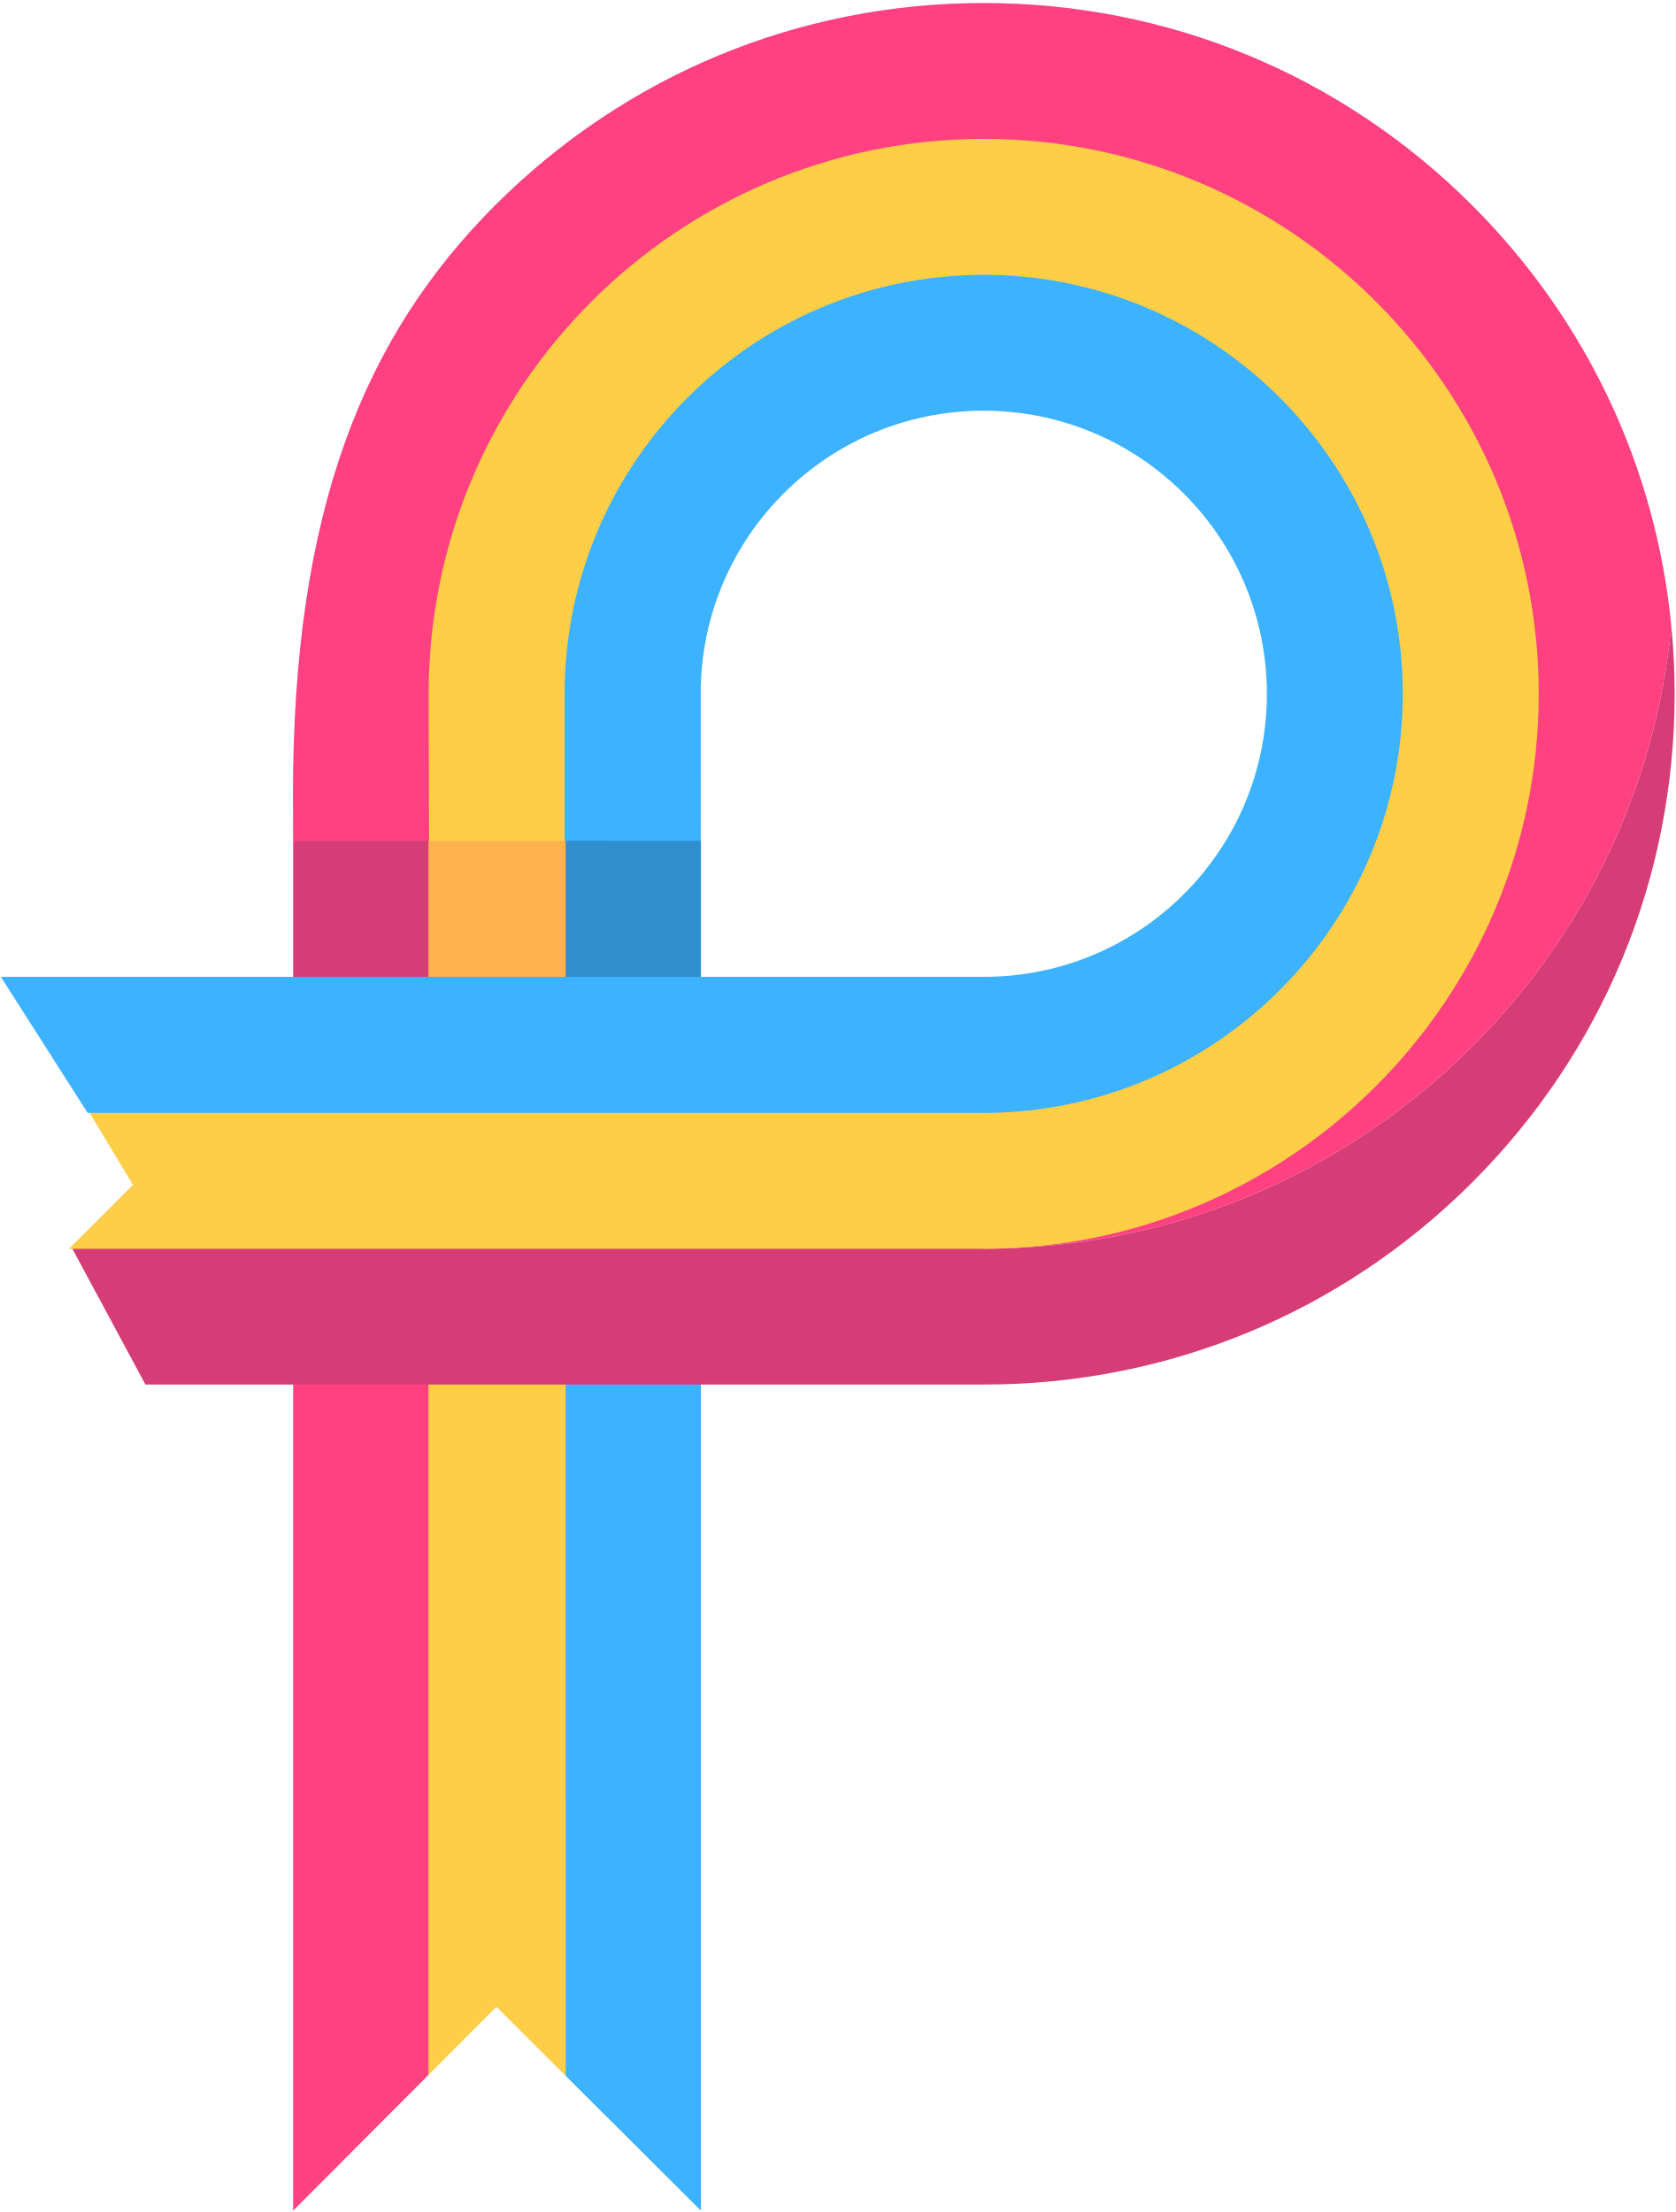
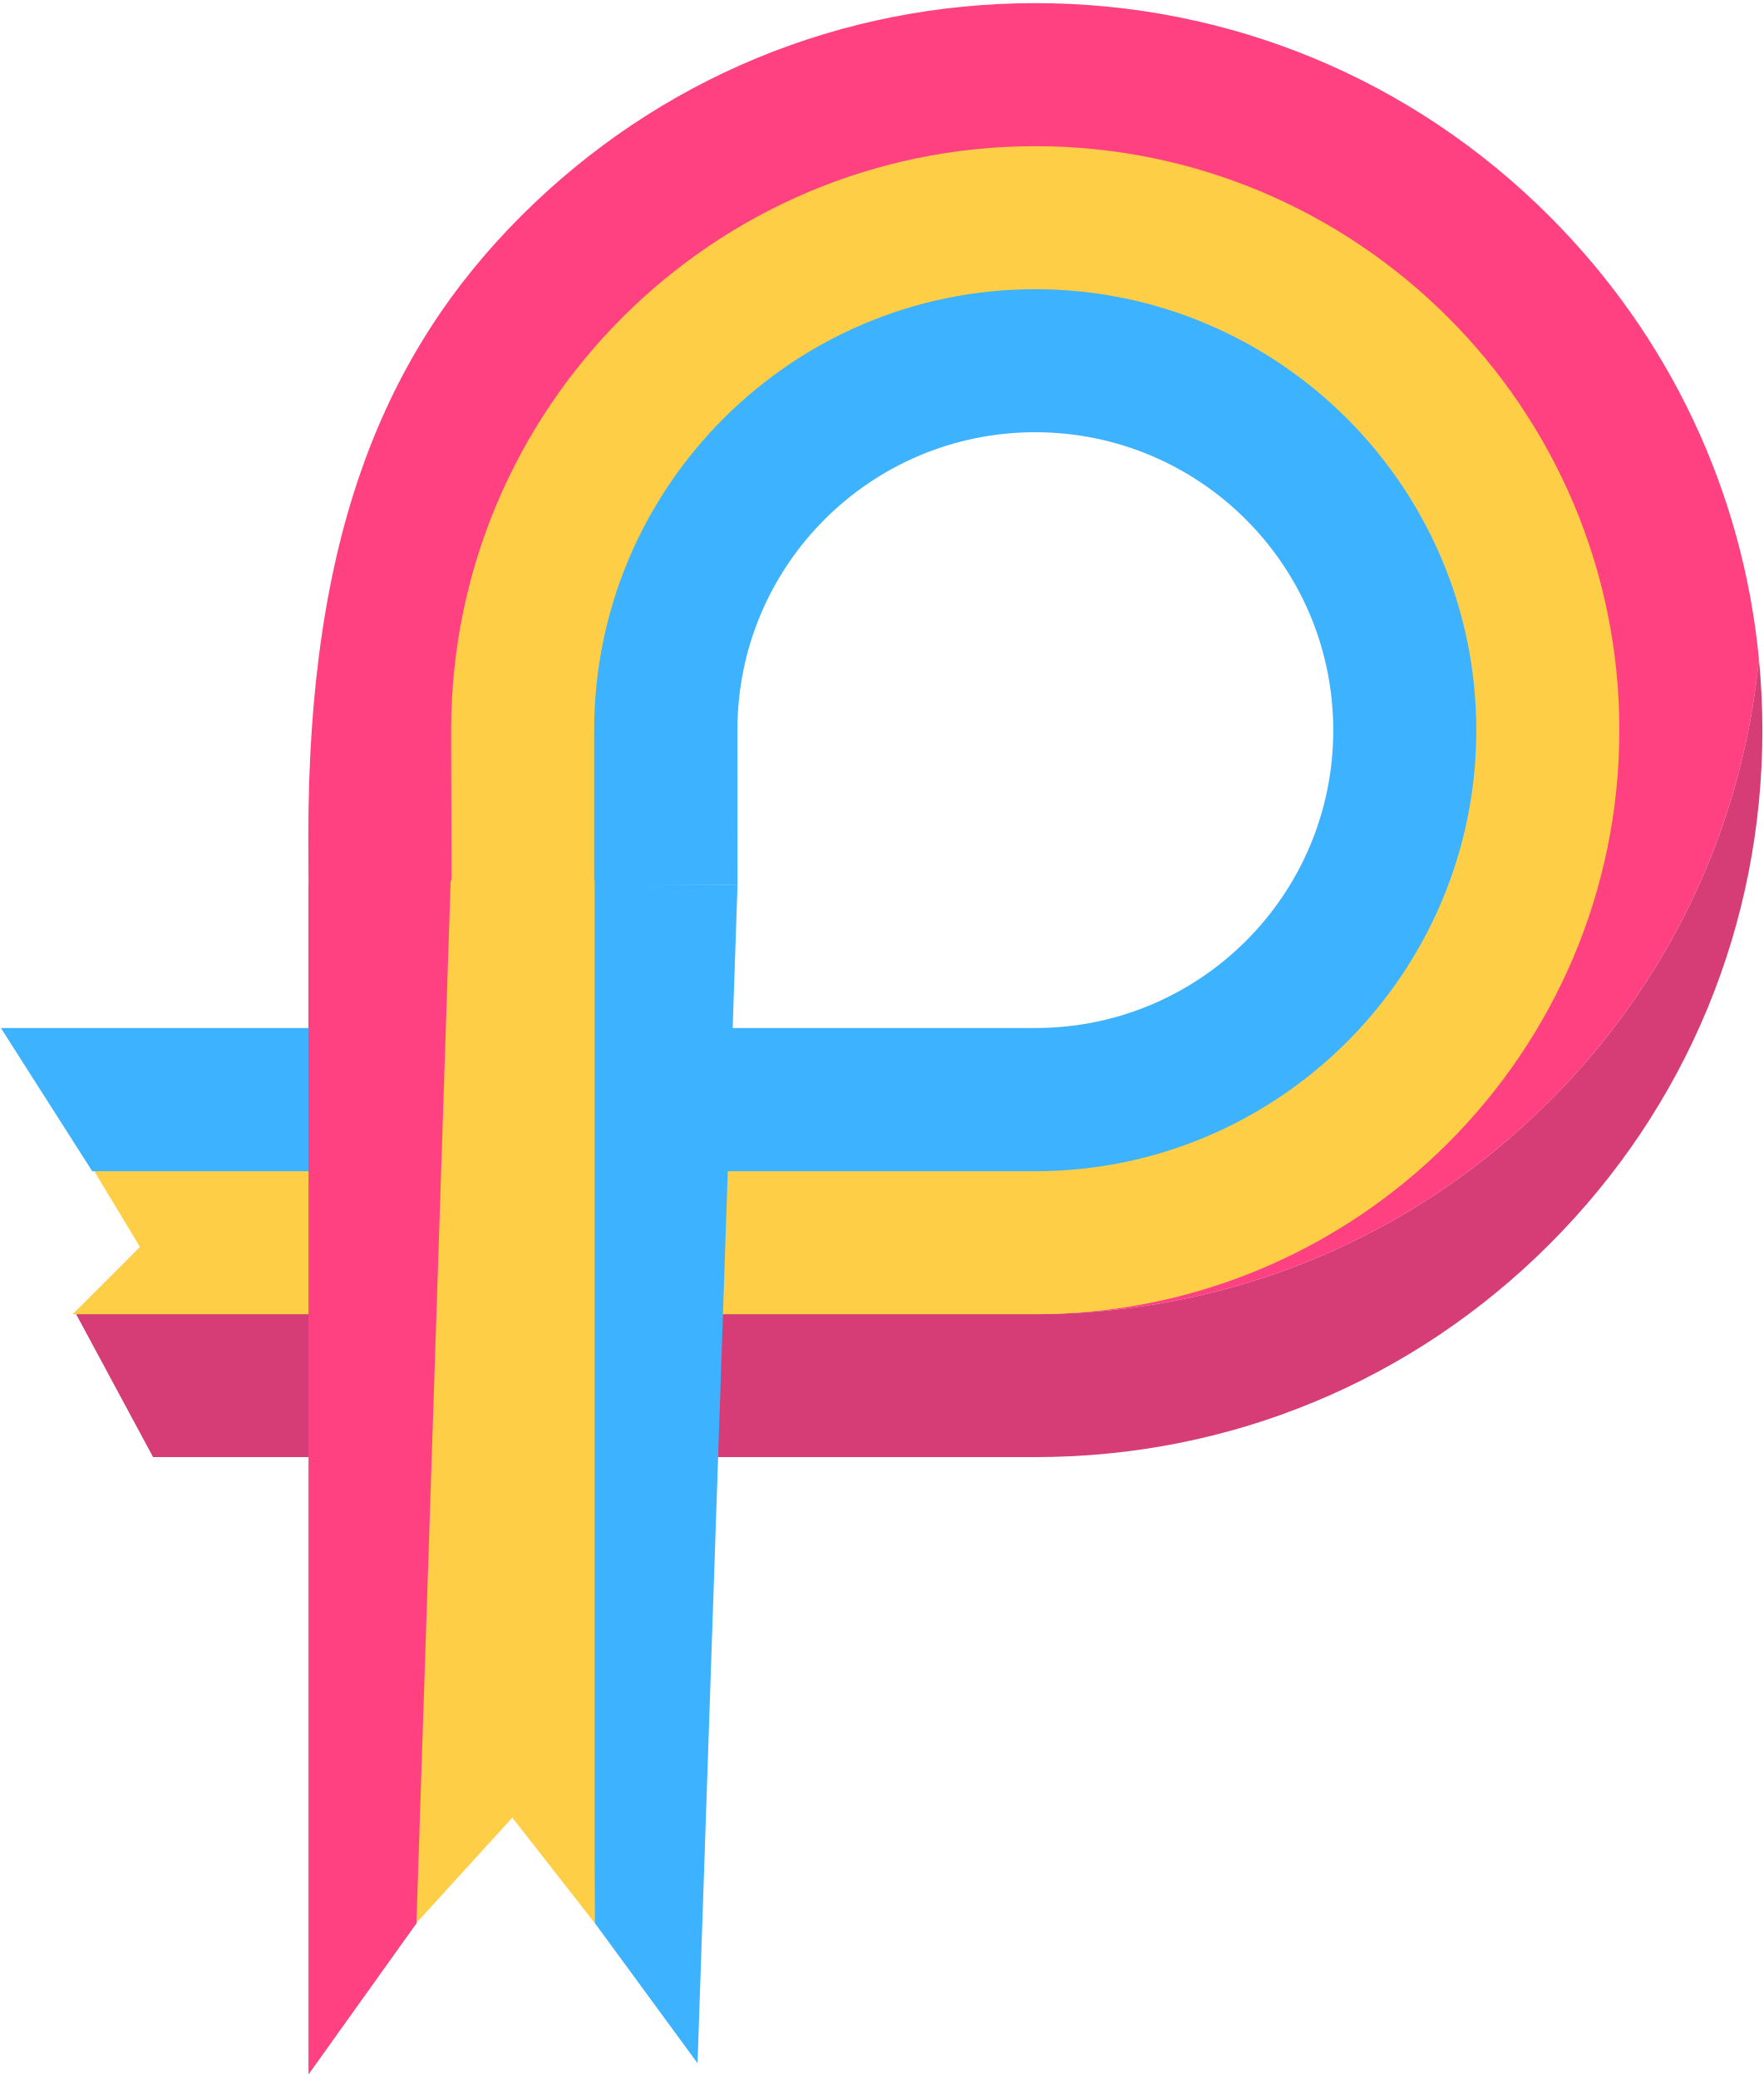
- <svg xmlns="http://www.w3.org/2000/svg" width="381px" height="503px" viewBox="0 0 381 503" version="1.1">
+ <svg xmlns="http://www.w3.org/2000/svg" width="381px" height="449px" viewBox="0 0 381 449" version="1.1">
  <g id="Page-1" stroke="none" stroke-width="1" fill="none" fill-rule="evenodd">
-     <g id="ribbon" transform="translate(168.2293, 242.2293) rotate(45) translate(-168.2293, -242.2293) translate(-10.27073, -13.77073)">
-       <polygon id="Path" fill="#D63D76" points="168.829 324.62 136.15 357.299 70.581 291.729 81.406 237.198" />
-       <polygon id="Path" fill="#FFB14E" points="190.88 302.548 157.891 335.537 92.333 269.977 103.469 215.135" />
-       <polygon id="Path" fill="#308FCF" points="201.717 291.733 179.965 313.485 92.542 226.062 136.146 226.164" />
-       <polygon id="Path" fill="#3DB2FF" points="158.091 335.318 312.855 446.368 312.855 446.512 356.422 446.44 201.695 291.714" />
-       <polygon id="Path" fill="#FF4181" points="136.13 357.279 290.851 512 290.789 468.434 179.735 313.673" />
-       <polygon id="Path" fill="#FFCE47" points="157.882 335.527 290.789 468.434 290.758 446.543 312.855 446.512 312.855 446.368 179.944 313.464" />
-       <path d="M293.226,135.206 C293.232,98.457 280.691,63.64 257.64,35.628 C229.608,12.555 194.761,-1.63526858e-12 157.976,-1.63526858e-12 C116.033,-1.63526858e-12 76.58,16.331 46.917,45.979 C17.234,75.649 0.88,115.093 0.872,157.059 C0.879,199.024 17.233,238.469 63.161,284.369 L70.598,291.748 L92.451,269.895 L79.674,235.396 C36.495,192.217 36.495,121.96 79.674,78.781 C122.853,35.602 193.11,35.602 236.289,78.781 C279.468,121.96 279.468,192.217 236.289,235.396 L100.222,372.939 L100.291,393.19 L247.194,246.287 C276.879,216.617 293.226,177.164 293.226,135.206 Z" id="Path" fill="#FF4181" />
-       <path d="M315.079,157.059 C315.086,115.094 298.733,75.649 269.049,45.979 C265.39,42.324 261.581,38.873 257.639,35.628 C280.691,63.639 293.233,98.456 293.225,135.206 C293.225,177.164 276.879,216.616 247.195,246.286 L114.281,335.467 L100.7,392.839 L134.273,402.916 L269.05,268.139 C298.733,238.471 315.079,199.018 315.079,157.059 Z" id="Path" fill="#D63D76" />
-       <path d="M247.218,67.854 C198.012,18.648 117.949,18.655 68.75,67.854 C19.544,117.06 19.544,197.116 68.75,246.322 L92.453,269.894 L114.241,248.106 L101.53,213.542 C70.401,182.413 70.401,131.763 101.53,100.633 C132.659,69.503 183.309,69.504 214.439,100.633 C245.569,131.762 245.568,182.412 214.439,213.542 L70.002,363.236 L82.006,368.311 L100.207,372.828 L100.153,393.386 L247.217,246.322 C296.417,197.124 296.424,117.061 247.218,67.854 Z" id="Path" fill="#FFCE47" />
-       <path d="M225.365,89.707 C188.208,52.55 127.754,52.557 90.603,89.707 C53.445,126.865 53.446,187.311 90.603,224.469 L114.241,248.107 L136.146,226.217 L112.457,202.557 C87.312,177.426 87.312,136.691 112.457,111.56 C137.595,86.436 178.366,86.429 203.512,111.56 C228.65,136.684 228.659,177.426 203.512,202.557 L45.463,360.606 L81.3,368.534 L225.365,224.469 C262.515,187.318 262.515,126.858 225.365,89.707 Z" id="Path" fill="#3DB2FF" />
+     <g id="proponent-logo" transform="translate(-112, -65)">
+       <g id="ribbon" transform="translate(279.3883, 279.309) rotate(45) translate(-279.3883, -279.309) translate(121.8883, 41.80898)">
+         <polygon id="Path" fill="#D63D76" points="168.166 325.268 135.487 357.947 69.918 292.377 80.743 237.846" />
+         <polygon id="Path" fill="#FFB14E" points="190.217 303.196 157.228 336.185 91.67 270.625 102.806 215.783" />
+         <path d="M292.563,135.854 C292.569,99.105 280.028,64.288 256.977,36.276 C228.945,13.203 194.098,0.648 157.313,0.648 C115.37,0.648 75.917,16.979 46.254,46.627 C16.571,76.297 0.217,115.741 0.209,157.707 C0.216,199.672 16.57,239.117 62.498,285.017 L69.935,292.396 L91.788,270.543 L79.011,236.044 C35.832,192.865 35.832,122.608 79.011,79.429 C122.19,36.25 192.447,36.25 235.626,79.429 C278.805,122.608 278.805,192.865 235.626,236.044 L99.559,373.587 L99.628,393.838 L246.531,246.935 C276.216,217.265 292.563,177.812 292.563,135.854 Z" id="Path" fill="#FF4181" />
+         <path d="M314.416,157.707 C314.423,115.742 298.07,76.297 268.386,46.627 C264.727,42.972 260.918,39.521 256.976,36.276 C280.028,64.287 292.57,99.104 292.562,135.854 C292.562,177.812 276.216,217.264 246.532,246.934 L113.618,336.115 L100.037,393.487 L133.61,403.564 L268.387,268.787 C298.07,239.119 314.416,199.666 314.416,157.707 Z" id="Path" fill="#D63D76" />
+         <path d="M246.555,68.502 C197.349,19.296 117.286,19.303 68.087,68.502 C18.881,117.708 18.881,197.764 68.087,246.97 L91.79,270.542 L113.578,248.754 L100.867,214.19 C69.738,183.061 69.738,132.411 100.867,101.281 C131.996,70.151 182.646,70.152 213.776,101.281 C244.906,132.41 244.905,183.06 213.776,214.19 L69.34,363.884 L81.344,368.959 L99.544,373.476 L99.49,394.034 L246.554,246.97 C295.754,197.772 295.761,117.709 246.555,68.502 Z" id="Path" fill="#FFCE47" />
+         <path d="M224.702,90.355 C187.545,53.198 127.091,53.205 89.94,90.355 C52.782,127.513 52.783,187.959 89.94,225.117 L113.578,248.755 L135.483,226.865 L111.794,203.205 C86.649,178.074 86.649,137.339 111.794,112.208 C136.932,87.084 177.703,87.077 202.849,112.208 C227.987,137.332 227.996,178.074 202.849,203.205 L44.8,361.254 L80.637,369.182 L224.702,225.117 C261.852,187.966 261.852,127.506 224.702,90.355 Z" id="Path" fill="#3DB2FF" />
+         <polygon id="blue" fill="#3DB2FF" points="90.966 270.867 188.083 323.738 272.209 407.256 309.404 412.996 135.476 226.856" />
+         <polygon id="red" fill="#FF4181" points="69.845 292.316 251.68 474.151 245.088 434.561 102.681 258.997" />
+         <polygon id="yellow" fill="#FFCE47" points="90.966 269.991 245.018 434.505 243.579 403.768 272.243 407.28 112.96 247.997" />
+       </g>
    </g>
  </g>
</svg>
